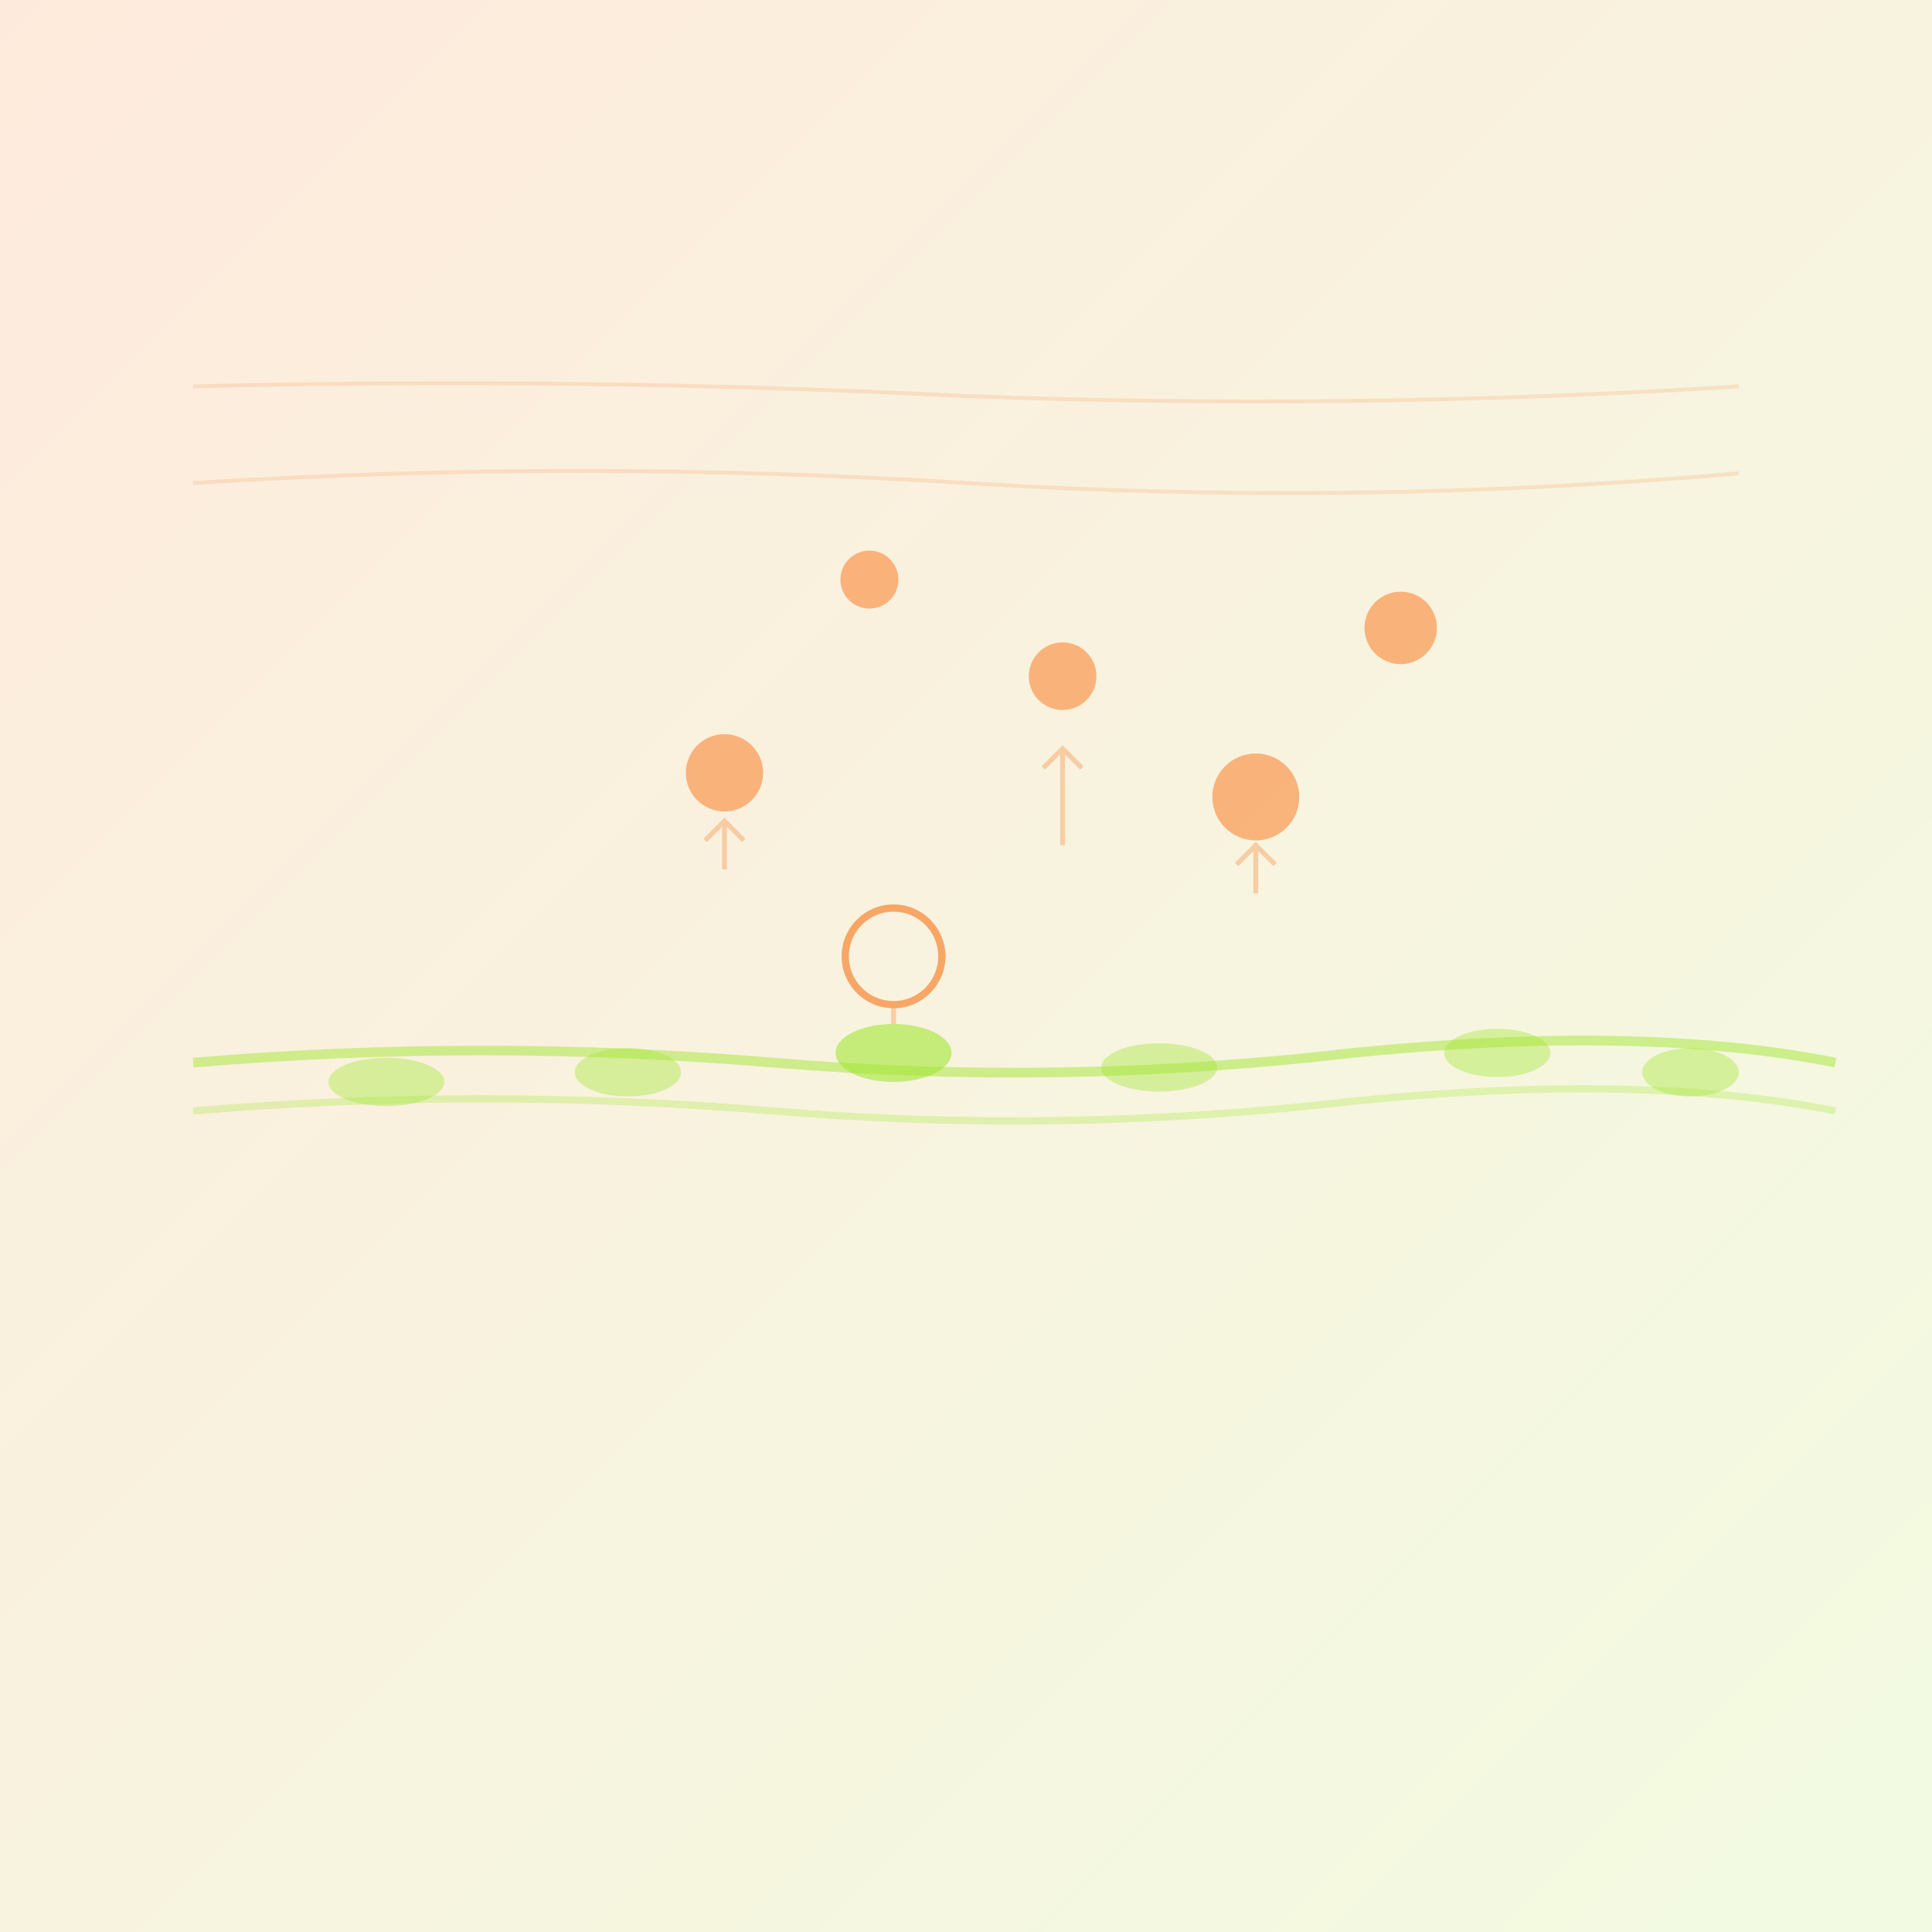
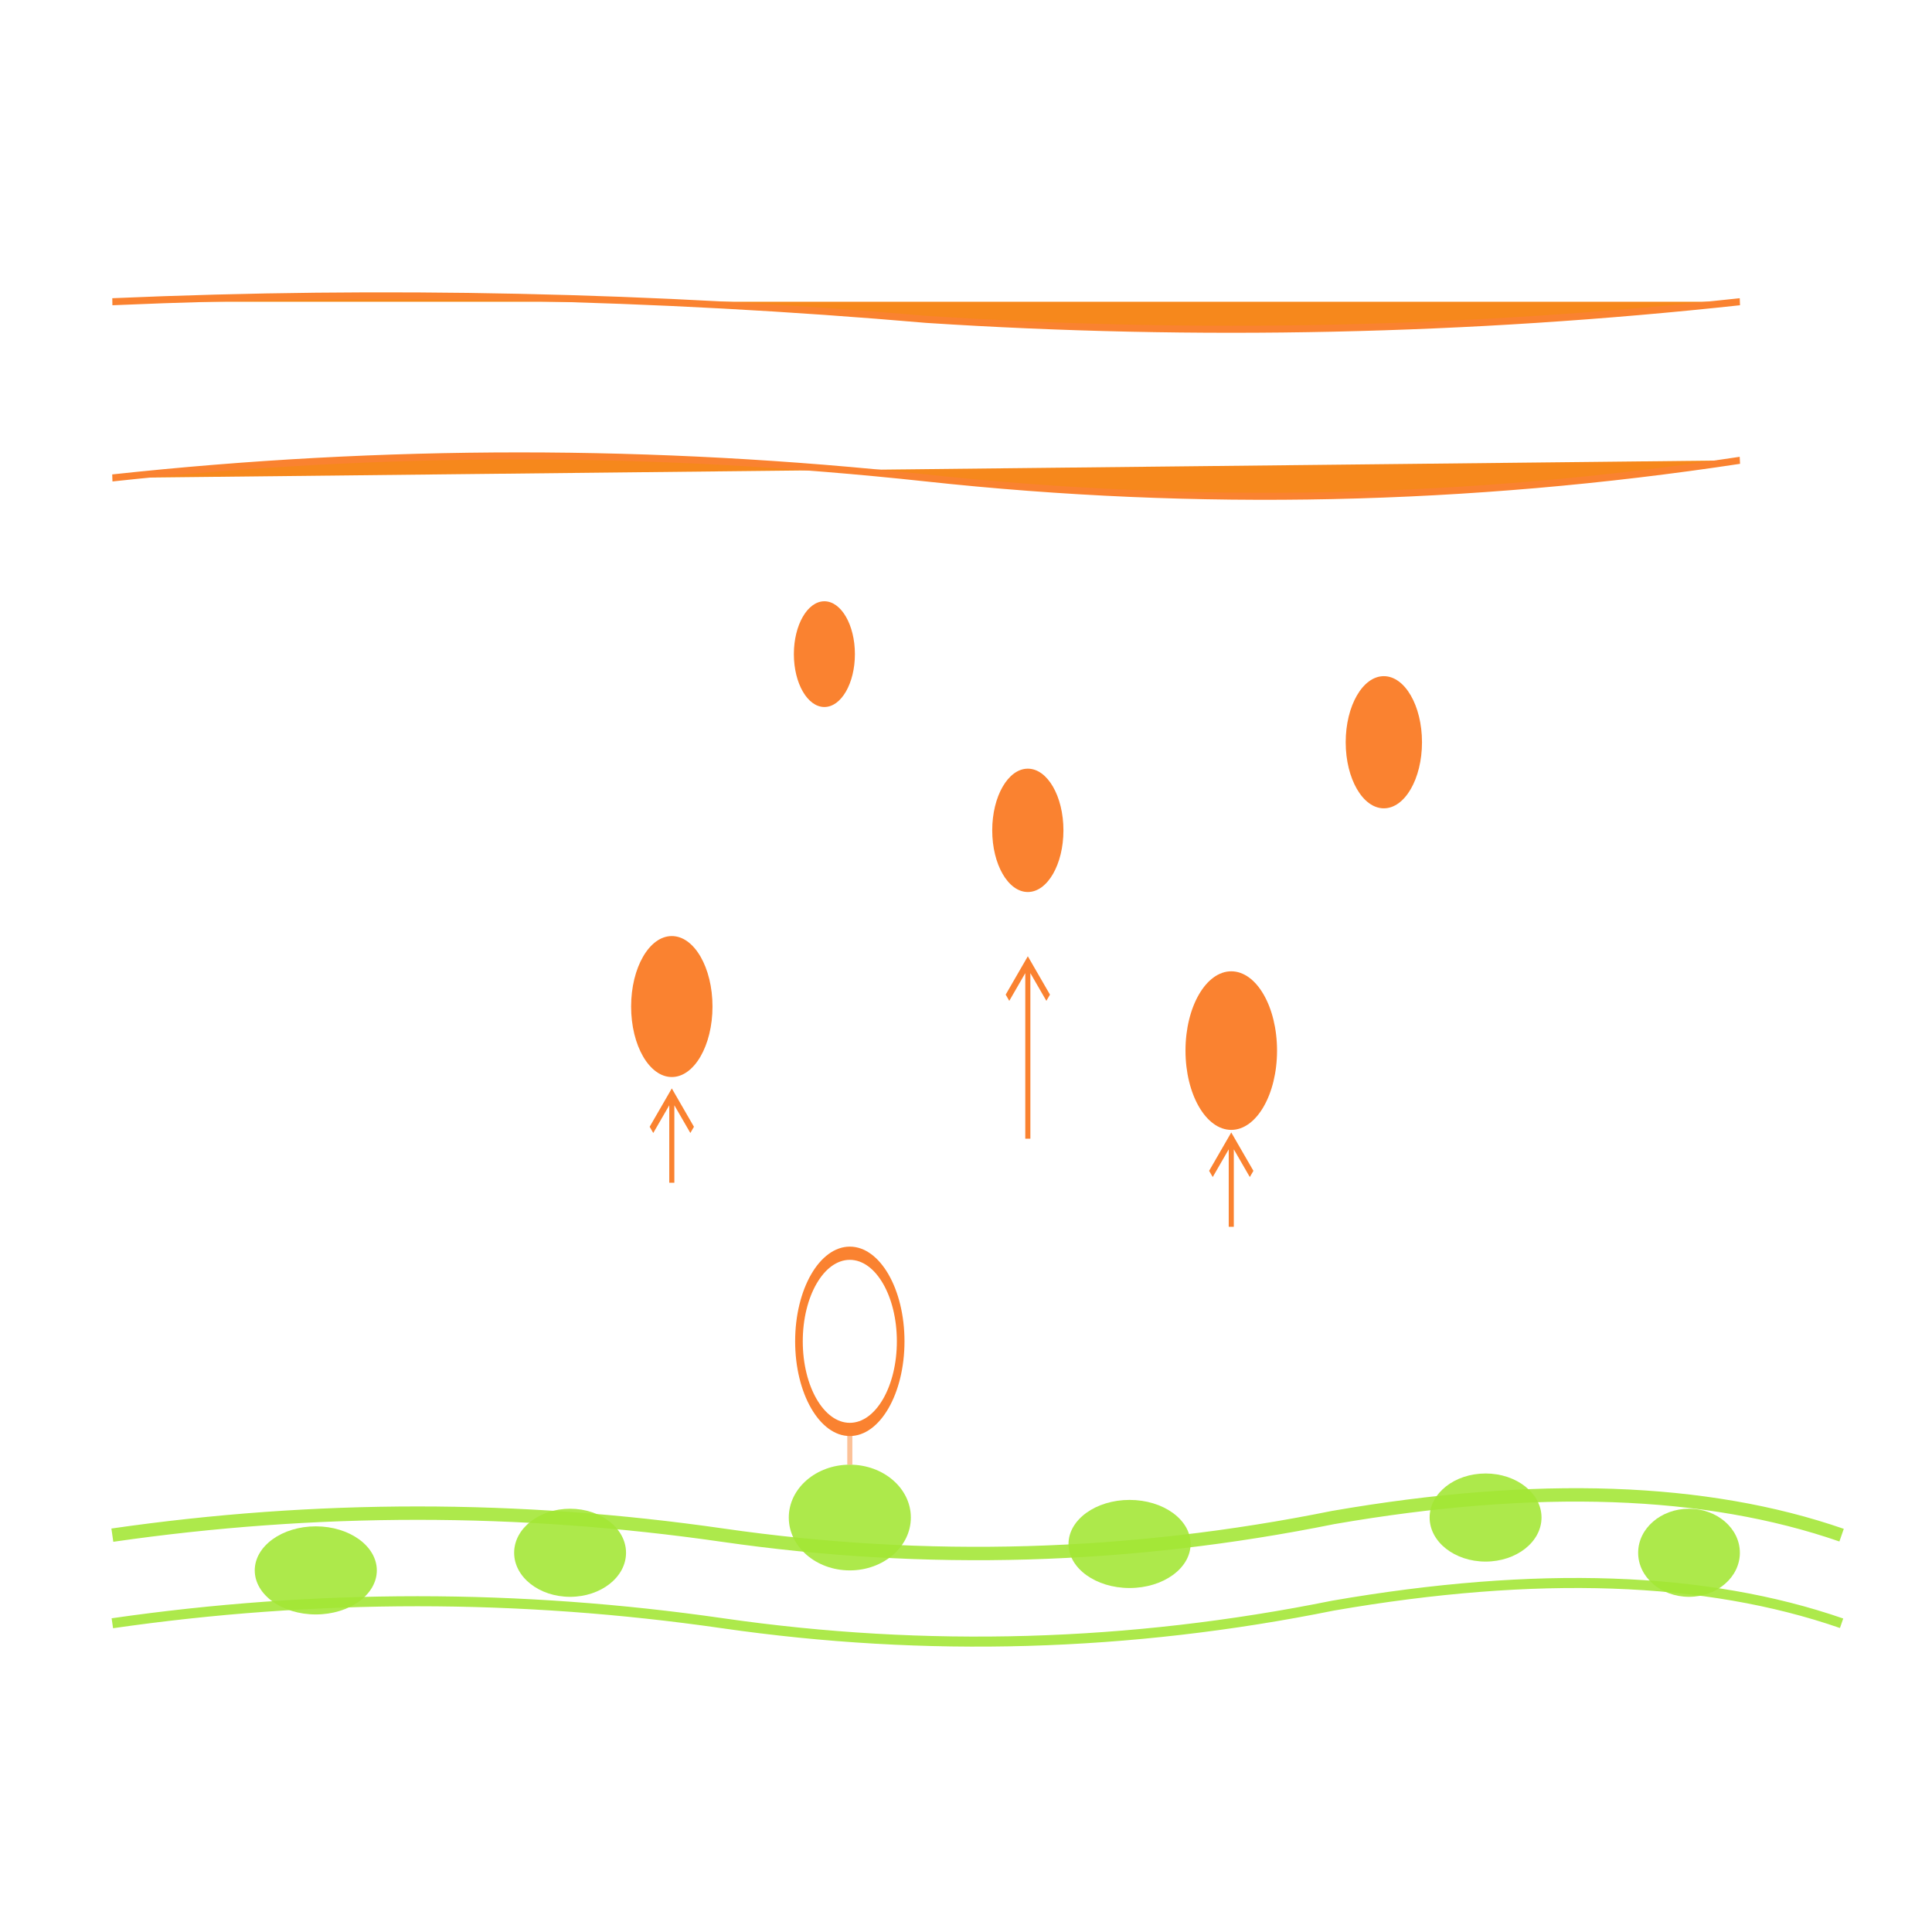
- <svg xmlns="http://www.w3.org/2000/svg" width="400" height="400" viewBox="0 0 400 400">
-   <defs>
+ <svg xmlns="http://www.w3.org/2000/svg" width="400" height="400" viewBox="0 0 400 400" version="1.1" id="svg17">
+   <defs id="defs2">
    <linearGradient id="g" x1="0%" y1="0%" x2="100%" y2="100%">
-       <stop offset="0%" stop-color="#f97316" stop-opacity="0.15" />
-       <stop offset="100%" stop-color="#a3e635" stop-opacity="0.15" />
+       <stop offset="0%" stop-color="#f97316" stop-opacity="0.15" id="stop1" />
+       <stop offset="100%" stop-color="#a3e635" stop-opacity="0.15" id="stop2" />
    </linearGradient>
  </defs>
-   <rect width="400" height="400" fill="url(#g)" />
-   <path d="M40 220 Q100 215 160 220 Q220 225 280 218 Q340 212 380 220" fill="none" stroke="#a3e635" stroke-width="2" opacity="0.5" />
-   <path d="M40 230 Q100 225 160 230 Q220 235 280 228 Q340 222 380 230" fill="none" stroke="#a3e635" stroke-width="1.5" opacity="0.3" />
-   <g fill="#a3e635" opacity="0.4">
-     <ellipse cx="80" cy="224" rx="12" ry="5" />
-     <ellipse cx="130" cy="222" rx="11" ry="5" />
-     <ellipse cx="240" cy="221" rx="12" ry="5" />
-     <ellipse cx="310" cy="218" rx="11" ry="5" />
-     <ellipse cx="350" cy="222" rx="10" ry="5" />
+   <path d="m 23.26,317.838 q 63.18,-9.12 126.361,0 63.18,9.12 126.361,-3.648 63.18,-10.944 105.3,3.648" fill="none" stroke="#a3e635" stroke-width="2.772" opacity="0.5" id="path2" style="opacity:0.89" />
+   <path d="m 23.26,336.078 q 63.18,-9.12 126.361,0 63.18,9.12 126.361,-3.648 63.18,-10.944 105.3,3.648" fill="none" stroke="#a3e635" stroke-width="2.079" opacity="0.3" id="path3" style="opacity:0.89" />
+   <g fill="#a3e635" opacity="0.4" id="g7" transform="matrix(1.053004,0,0,1.824049,-18.86024,-83.45329)" style="opacity:0.89">
+     <ellipse cx="80" cy="224" rx="12" ry="5" id="ellipse3" />
+     <ellipse cx="130" cy="222" rx="11" ry="5" id="ellipse4" />
+     <ellipse cx="240" cy="221" rx="12" ry="5" id="ellipse5" />
+     <ellipse cx="310" cy="218" rx="11" ry="5" id="ellipse6" />
+     <ellipse cx="350" cy="222" rx="10" ry="5" id="ellipse7" />
  </g>
-   <g opacity="0.6">
-     <ellipse cx="185" cy="218" rx="12" ry="6" fill="#a3e635" />
-     <circle cx="185" cy="198" r="10" fill="none" stroke="#f97316" stroke-width="1.5" />
-     <line x1="185" y1="212" x2="185" y2="208" stroke="#f97316" stroke-width="1" opacity="0.5" />
+   <g opacity="0.6" id="g8" transform="matrix(1.053004,0,0,1.824049,-18.86024,-83.45329)" style="opacity:0.89">
+     <ellipse cx="185" cy="218" rx="12" ry="6" fill="#a3e635" id="ellipse8" />
+     <circle cx="185" cy="198" r="10" fill="none" stroke="#f97316" stroke-width="1.5" id="circle8" />
+     <line x1="185" y1="212" x2="185" y2="208" stroke="#f97316" stroke-width="1" opacity="0.5" id="line8" />
  </g>
-   <g fill="#f97316" opacity="0.5">
-     <circle cx="150" cy="160" r="8" />
-     <circle cx="220" cy="140" r="7" />
-     <circle cx="260" cy="165" r="9" />
-     <circle cx="180" cy="120" r="6" />
-     <circle cx="290" cy="130" r="7.5" />
+   <g fill="#f97316" opacity="0.5" id="g13" transform="matrix(1.053004,0,0,1.824049,-18.86024,-83.45329)" style="opacity:0.89">
+     <circle cx="150" cy="160" r="8" id="circle9" />
+     <circle cx="220" cy="140" r="7" id="circle10" />
+     <circle cx="260" cy="165" r="9" id="circle11" />
+     <circle cx="180" cy="120" r="6" id="circle12" />
+     <circle cx="290" cy="130" r="7.5" id="circle13" />
  </g>
-   <g stroke="#f97316" stroke-width="1" opacity="0.3" fill="none">
-     <path d="M150 180 L150 170 M146 174 L150 170 L154 174" />
-     <path d="M220 175 L220 155 M216 159 L220 155 L224 159" />
-     <path d="M260 185 L260 175 M256 179 L260 175 L264 179" />
+   <g stroke="#f97316" stroke-width="1" opacity="0.3" fill="none" id="g15" transform="matrix(1.053004,0,0,1.824049,-18.86024,-83.45329)" style="opacity:0.89">
+     <path d="m 150,180 v -10 m -4,4 4,-4 4,4" id="path13" />
+     <path d="m 220,175 v -20 m -4,4 4,-4 4,4" id="path14" />
+     <path d="m 260,185 v -10 m -4,4 4,-4 4,4" id="path15" />
  </g>
-   <g stroke="#f97316" stroke-width="0.8" opacity="0.15" fill="none">
-     <path d="M40 100 Q120 95 200 100 Q280 105 360 98" />
-     <path d="M40 80 Q120 78 200 82 Q280 85 360 80" />
+   <g stroke="#f97316" stroke-width="0.8" opacity="0.15" fill="none" id="g17" transform="matrix(1.053004,0,0,1.824049,-18.86024,-83.45329)" style="opacity:0.89;fill:#f57900">
+     <path d="m 40,100 q 80,-5 160,0 80,5 160,-2" id="path16" style="fill:#f57900" />
+     <path d="m 40,80 q 80,-2 160,2 80,3 160,-2" id="path17" style="fill:#f57900" />
  </g>
</svg>
